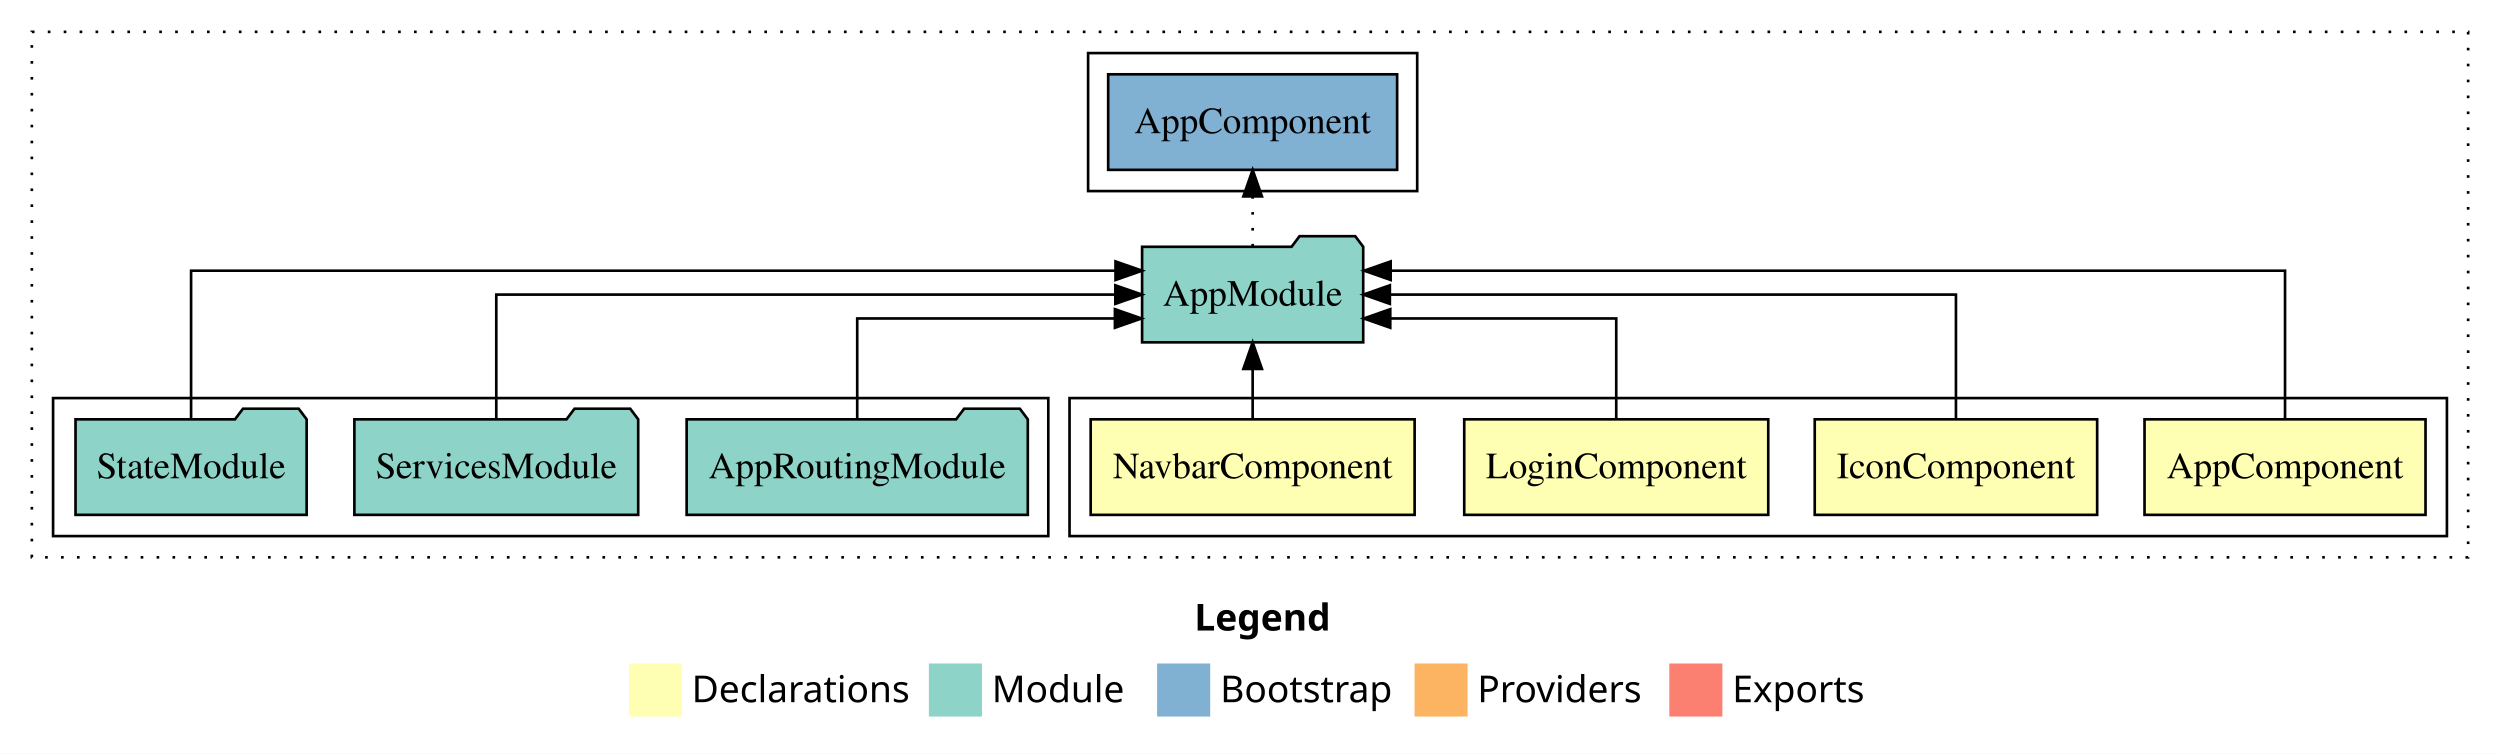
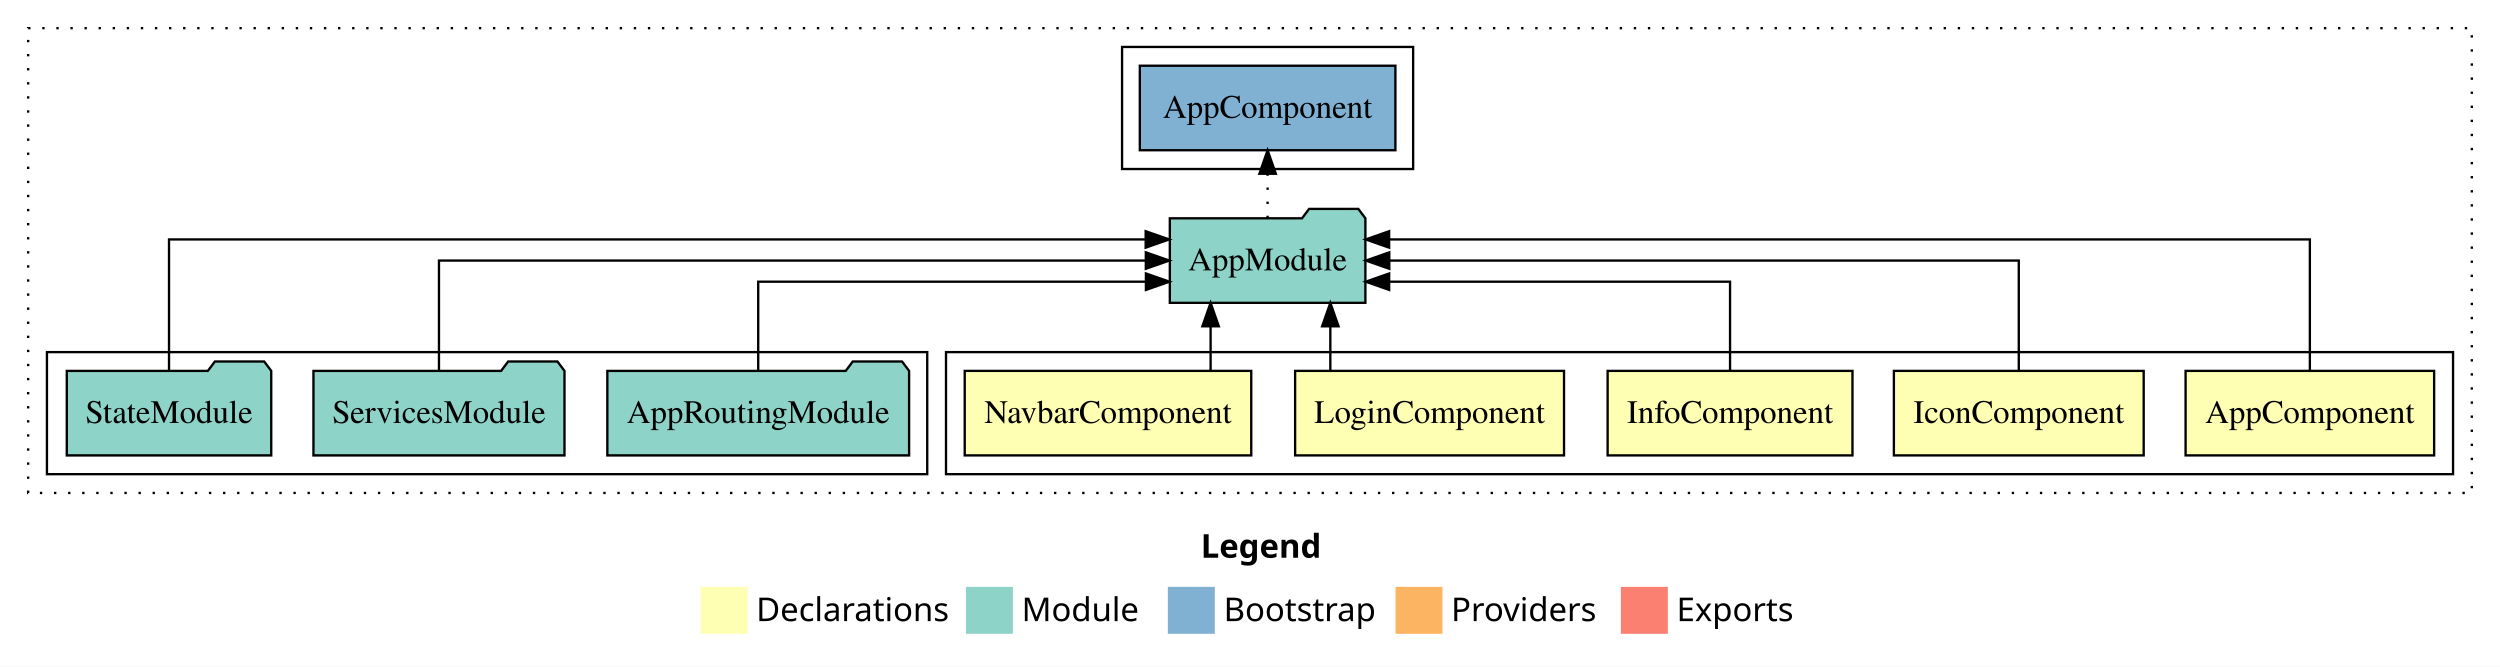
- <svg xmlns="http://www.w3.org/2000/svg" width="942pt" height="284pt" viewBox="0.00 0.00 942.00 284.00">
+ <svg xmlns="http://www.w3.org/2000/svg" width="1065pt" height="284pt" viewBox="0.00 0.00 1065.00 284.00">
  <g id="graph0" class="graph" transform="scale(1 1) rotate(0) translate(4 280)">
-     <polygon fill="#ffffff" stroke="transparent" points="-4,4 -4,-280 938,-280 938,4 -4,4" />
-     <text text-anchor="start" x="446.009" y="-42.4" font-family="sans-serif" font-weight="bold" font-size="14.00" fill="#000000">Legend</text>
-     <polygon fill="#ffffb3" stroke="transparent" points="233,-10 233,-30 253,-30 253,-10 233,-10" />
-     <text text-anchor="start" x="256.629" y="-15.4" font-family="sans-serif" font-size="14.00" fill="#000000">  Declarations</text>
-     <polygon fill="#8dd3c7" stroke="transparent" points="346,-10 346,-30 366,-30 366,-10 346,-10" />
-     <text text-anchor="start" x="369.725" y="-15.4" font-family="sans-serif" font-size="14.00" fill="#000000">  Module</text>
-     <polygon fill="#80b1d3" stroke="transparent" points="432,-10 432,-30 452,-30 452,-10 432,-10" />
-     <text text-anchor="start" x="455.781" y="-15.4" font-family="sans-serif" font-size="14.00" fill="#000000">  Bootstrap</text>
-     <polygon fill="#fdb462" stroke="transparent" points="529,-10 529,-30 549,-30 549,-10 529,-10" />
-     <text text-anchor="start" x="552.673" y="-15.4" font-family="sans-serif" font-size="14.00" fill="#000000">  Providers</text>
-     <polygon fill="#fb8072" stroke="transparent" points="625,-10 625,-30 645,-30 645,-10 625,-10" />
-     <text text-anchor="start" x="648.726" y="-15.4" font-family="sans-serif" font-size="14.00" fill="#000000">  Exports</text>
+     <polygon fill="#ffffff" stroke="transparent" points="-4,4 -4,-280 1061,-280 1061,4 -4,4" />
+     <text text-anchor="start" x="507.509" y="-42.4" font-family="sans-serif" font-weight="bold" font-size="14.00" fill="#000000">Legend</text>
+     <polygon fill="#ffffb3" stroke="transparent" points="294.5,-10 294.5,-30 314.5,-30 314.5,-10 294.5,-10" />
+     <text text-anchor="start" x="318.129" y="-15.4" font-family="sans-serif" font-size="14.00" fill="#000000">  Declarations</text>
+     <polygon fill="#8dd3c7" stroke="transparent" points="407.5,-10 407.5,-30 427.5,-30 427.5,-10 407.5,-10" />
+     <text text-anchor="start" x="431.225" y="-15.4" font-family="sans-serif" font-size="14.00" fill="#000000">  Module</text>
+     <polygon fill="#80b1d3" stroke="transparent" points="493.5,-10 493.5,-30 513.5,-30 513.5,-10 493.5,-10" />
+     <text text-anchor="start" x="517.281" y="-15.4" font-family="sans-serif" font-size="14.00" fill="#000000">  Bootstrap</text>
+     <polygon fill="#fdb462" stroke="transparent" points="590.5,-10 590.5,-30 610.5,-30 610.5,-10 590.5,-10" />
+     <text text-anchor="start" x="614.173" y="-15.4" font-family="sans-serif" font-size="14.00" fill="#000000">  Providers</text>
+     <polygon fill="#fb8072" stroke="transparent" points="686.5,-10 686.5,-30 706.5,-30 706.5,-10 686.5,-10" />
+     <text text-anchor="start" x="710.226" y="-15.4" font-family="sans-serif" font-size="14.00" fill="#000000">  Exports</text>
    <g id="clust1" class="cluster">
-       <polygon fill="none" stroke="#000000" stroke-dasharray="1,5" points="8,-70 8,-268 926,-268 926,-70 8,-70" />
+       <polygon fill="none" stroke="#000000" stroke-dasharray="1,5" points="8,-70 8,-268 1049,-268 1049,-70 8,-70" />
    </g>
    <g id="clust2" class="cluster">
-       <polygon fill="none" stroke="#000000" points="399,-78 399,-130 918,-130 918,-78 399,-78" />
+       <polygon fill="none" stroke="#000000" points="399,-78 399,-130 1041,-130 1041,-78 399,-78" />
    </g>
-     <g id="clust7" class="cluster">
+     <g id="clust8" class="cluster">
      <polygon fill="none" stroke="#000000" points="16,-78 16,-130 391,-130 391,-78 16,-78" />
    </g>
-     <g id="clust9" class="cluster">
-       <polygon fill="none" stroke="#000000" points="406,-208 406,-260 530,-260 530,-208 406,-208" />
+     <g id="clust10" class="cluster">
+       <polygon fill="none" stroke="#000000" points="474,-208 474,-260 598,-260 598,-208 474,-208" />
    </g>
    <g id="node1" class="node">
-       <polygon fill="#ffffb3" stroke="#000000" points="909.94,-122 804.06,-122 804.06,-86 909.94,-86 909.94,-122" />
-       <text text-anchor="middle" x="857" y="-99.8" font-family="Times,serif" font-size="14.00" fill="#000000">AppComponent</text>
+       <polygon fill="#ffffb3" stroke="#000000" points="1032.94,-122 927.06,-122 927.06,-86 1032.94,-86 1032.94,-122" />
+       <text text-anchor="middle" x="980" y="-99.8" font-family="Times,serif" font-size="14.00" fill="#000000">AppComponent</text>
    </g>
-     <g id="node5" class="node">
-       <polygon fill="#8dd3c7" stroke="#000000" points="509.657,-187 506.657,-191 485.657,-191 482.657,-187 426.343,-187 426.343,-151 509.657,-151 509.657,-187" />
-       <text text-anchor="middle" x="468" y="-164.8" font-family="Times,serif" font-size="14.00" fill="#000000">AppModule</text>
+     <g id="node6" class="node">
+       <polygon fill="#8dd3c7" stroke="#000000" points="577.657,-187 574.657,-191 553.657,-191 550.657,-187 494.343,-187 494.343,-151 577.657,-151 577.657,-187" />
+       <text text-anchor="middle" x="536" y="-164.8" font-family="Times,serif" font-size="14.00" fill="#000000">AppModule</text>
    </g>
    <g id="edge1" class="edge">
-       <path fill="none" stroke="#000000" d="M857,-122.292C857,-144.206 857,-178 857,-178 857,-178 519.999,-178 519.999,-178" />
-       <polygon fill="#000000" stroke="#000000" points="519.999,-174.5 509.999,-178 519.999,-181.5 519.999,-174.5" />
+       <path fill="none" stroke="#000000" d="M980,-122.292C980,-144.206 980,-178 980,-178 980,-178 587.77,-178 587.77,-178" />
+       <polygon fill="#000000" stroke="#000000" points="587.77,-174.5 577.77,-178 587.77,-181.5 587.77,-174.5" />
    </g>
    <g id="node2" class="node">
-       <polygon fill="#ffffb3" stroke="#000000" points="786.208,-122 679.792,-122 679.792,-86 786.208,-86 786.208,-122" />
-       <text text-anchor="middle" x="733" y="-99.8" font-family="Times,serif" font-size="14.00" fill="#000000">IconComponent</text>
+       <polygon fill="#ffffb3" stroke="#000000" points="909.208,-122 802.792,-122 802.792,-86 909.208,-86 909.208,-122" />
+       <text text-anchor="middle" x="856" y="-99.8" font-family="Times,serif" font-size="14.00" fill="#000000">IconComponent</text>
    </g>
    <g id="edge2" class="edge">
-       <path fill="none" stroke="#000000" d="M733,-122.106C733,-141.339 733,-169 733,-169 733,-169 519.698,-169 519.698,-169" />
-       <polygon fill="#000000" stroke="#000000" points="519.698,-165.5 509.698,-169 519.698,-172.5 519.698,-165.5" />
+       <path fill="none" stroke="#000000" d="M856,-122.106C856,-141.339 856,-169 856,-169 856,-169 587.834,-169 587.834,-169" />
+       <polygon fill="#000000" stroke="#000000" points="587.834,-165.5 577.834,-169 587.834,-172.5 587.834,-165.5" />
    </g>
    <g id="node3" class="node">
+       <polygon fill="#ffffb3" stroke="#000000" points="785.154,-122 680.846,-122 680.846,-86 785.154,-86 785.154,-122" />
+       <text text-anchor="middle" x="733" y="-99.8" font-family="Times,serif" font-size="14.00" fill="#000000">InfoComponent</text>
+     </g>
+     <g id="edge3" class="edge">
+       <path fill="none" stroke="#000000" d="M733,-122.027C733,-138.398 733,-160 733,-160 733,-160 587.779,-160 587.779,-160" />
+       <polygon fill="#000000" stroke="#000000" points="587.779,-156.5 577.779,-160 587.779,-163.5 587.779,-156.5" />
+     </g>
+     <g id="node4" class="node">
      <polygon fill="#ffffb3" stroke="#000000" points="662.276,-122 547.724,-122 547.724,-86 662.276,-86 662.276,-122" />
      <text text-anchor="middle" x="605" y="-99.8" font-family="Times,serif" font-size="14.00" fill="#000000">LoginComponent</text>
    </g>
-     <g id="edge3" class="edge">
-       <path fill="none" stroke="#000000" d="M605,-122.027C605,-138.398 605,-160 605,-160 605,-160 519.849,-160 519.849,-160" />
-       <polygon fill="#000000" stroke="#000000" points="519.849,-156.5 509.849,-160 519.849,-163.5 519.849,-156.5" />
+     <g id="edge4" class="edge">
+       <path fill="none" stroke="#000000" d="M562.72,-122.106C562.72,-122.106 562.72,-140.991 562.72,-140.991" />
+       <polygon fill="#000000" stroke="#000000" points="559.22,-140.991 562.72,-150.991 566.22,-140.991 559.22,-140.991" />
    </g>
-     <g id="node4" class="node">
+     <g id="node5" class="node">
      <polygon fill="#ffffb3" stroke="#000000" points="529.03,-122 406.97,-122 406.97,-86 529.03,-86 529.03,-122" />
      <text text-anchor="middle" x="468" y="-99.8" font-family="Times,serif" font-size="14.00" fill="#000000">NavbarComponent</text>
    </g>
-     <g id="edge4" class="edge">
-       <path fill="none" stroke="#000000" d="M468,-122.106C468,-122.106 468,-140.991 468,-140.991" />
-       <polygon fill="#000000" stroke="#000000" points="464.5,-140.991 468,-150.991 471.5,-140.991 464.5,-140.991" />
+     <g id="edge5" class="edge">
+       <path fill="none" stroke="#000000" d="M511.718,-122.106C511.718,-122.106 511.718,-140.991 511.718,-140.991" />
+       <polygon fill="#000000" stroke="#000000" points="508.218,-140.991 511.718,-150.991 515.218,-140.991 508.218,-140.991" />
    </g>
-     <g id="node9" class="node">
-       <polygon fill="#80b1d3" stroke="#000000" points="522.439,-252 413.561,-252 413.561,-216 522.439,-216 522.439,-252" />
-       <text text-anchor="middle" x="468" y="-229.8" font-family="Times,serif" font-size="14.00" fill="#000000">AppComponent </text>
+     <g id="node10" class="node">
+       <polygon fill="#80b1d3" stroke="#000000" points="590.439,-252 481.561,-252 481.561,-216 590.439,-216 590.439,-252" />
+       <text text-anchor="middle" x="536" y="-229.8" font-family="Times,serif" font-size="14.00" fill="#000000">AppComponent </text>
    </g>
-     <g id="edge8" class="edge">
-       <path fill="none" stroke="#000000" stroke-dasharray="1,5" d="M468,-187.106C468,-187.106 468,-205.991 468,-205.991" />
-       <polygon fill="#000000" stroke="#000000" points="464.5,-205.991 468,-215.991 471.5,-205.991 464.5,-205.991" />
+     <g id="edge9" class="edge">
+       <path fill="none" stroke="#000000" stroke-dasharray="1,5" d="M536,-187.106C536,-187.106 536,-205.991 536,-205.991" />
+       <polygon fill="#000000" stroke="#000000" points="532.5,-205.991 536,-215.991 539.5,-205.991 532.5,-205.991" />
    </g>
-     <g id="node6" class="node">
+     <g id="node7" class="node">
      <polygon fill="#8dd3c7" stroke="#000000" points="383.274,-122 380.274,-126 359.274,-126 356.274,-122 254.726,-122 254.726,-86 383.274,-86 383.274,-122" />
      <text text-anchor="middle" x="319" y="-99.8" font-family="Times,serif" font-size="14.00" fill="#000000">AppRoutingModule</text>
    </g>
-     <g id="edge5" class="edge">
-       <path fill="none" stroke="#000000" d="M319,-122.027C319,-138.398 319,-160 319,-160 319,-160 416.099,-160 416.099,-160" />
-       <polygon fill="#000000" stroke="#000000" points="416.099,-163.5 426.099,-160 416.099,-156.5 416.099,-163.5" />
+     <g id="edge6" class="edge">
+       <path fill="none" stroke="#000000" d="M319,-122.027C319,-138.398 319,-160 319,-160 319,-160 484.16,-160 484.16,-160" />
+       <polygon fill="#000000" stroke="#000000" points="484.16,-163.5 494.16,-160 484.16,-156.5 484.16,-163.5" />
    </g>
-     <g id="node7" class="node">
+     <g id="node8" class="node">
      <polygon fill="#8dd3c7" stroke="#000000" points="236.472,-122 233.472,-126 212.472,-126 209.472,-122 129.528,-122 129.528,-86 236.472,-86 236.472,-122" />
      <text text-anchor="middle" x="183" y="-99.8" font-family="Times,serif" font-size="14.00" fill="#000000">ServicesModule</text>
    </g>
-     <g id="edge6" class="edge">
-       <path fill="none" stroke="#000000" d="M183,-122.106C183,-141.339 183,-169 183,-169 183,-169 416.253,-169 416.253,-169" />
-       <polygon fill="#000000" stroke="#000000" points="416.253,-172.5 426.253,-169 416.253,-165.5 416.253,-172.5" />
+     <g id="edge7" class="edge">
+       <path fill="none" stroke="#000000" d="M183,-122.106C183,-141.339 183,-169 183,-169 183,-169 484.12,-169 484.12,-169" />
+       <polygon fill="#000000" stroke="#000000" points="484.12,-172.5 494.12,-169 484.12,-165.5 484.12,-172.5" />
    </g>
-     <g id="node8" class="node">
+     <g id="node9" class="node">
      <polygon fill="#8dd3c7" stroke="#000000" points="111.544,-122 108.544,-126 87.544,-126 84.544,-122 24.456,-122 24.456,-86 111.544,-86 111.544,-122" />
      <text text-anchor="middle" x="68" y="-99.8" font-family="Times,serif" font-size="14.00" fill="#000000">StateModule</text>
    </g>
-     <g id="edge7" class="edge">
-       <path fill="none" stroke="#000000" d="M68,-122.292C68,-144.206 68,-178 68,-178 68,-178 416.325,-178 416.325,-178" />
-       <polygon fill="#000000" stroke="#000000" points="416.325,-181.5 426.325,-178 416.325,-174.5 416.325,-181.5" />
+     <g id="edge8" class="edge">
+       <path fill="none" stroke="#000000" d="M68,-122.292C68,-144.206 68,-178 68,-178 68,-178 484.056,-178 484.056,-178" />
+       <polygon fill="#000000" stroke="#000000" points="484.056,-181.5 494.056,-178 484.056,-174.5 484.056,-181.5" />
    </g>
  </g>
</svg>
